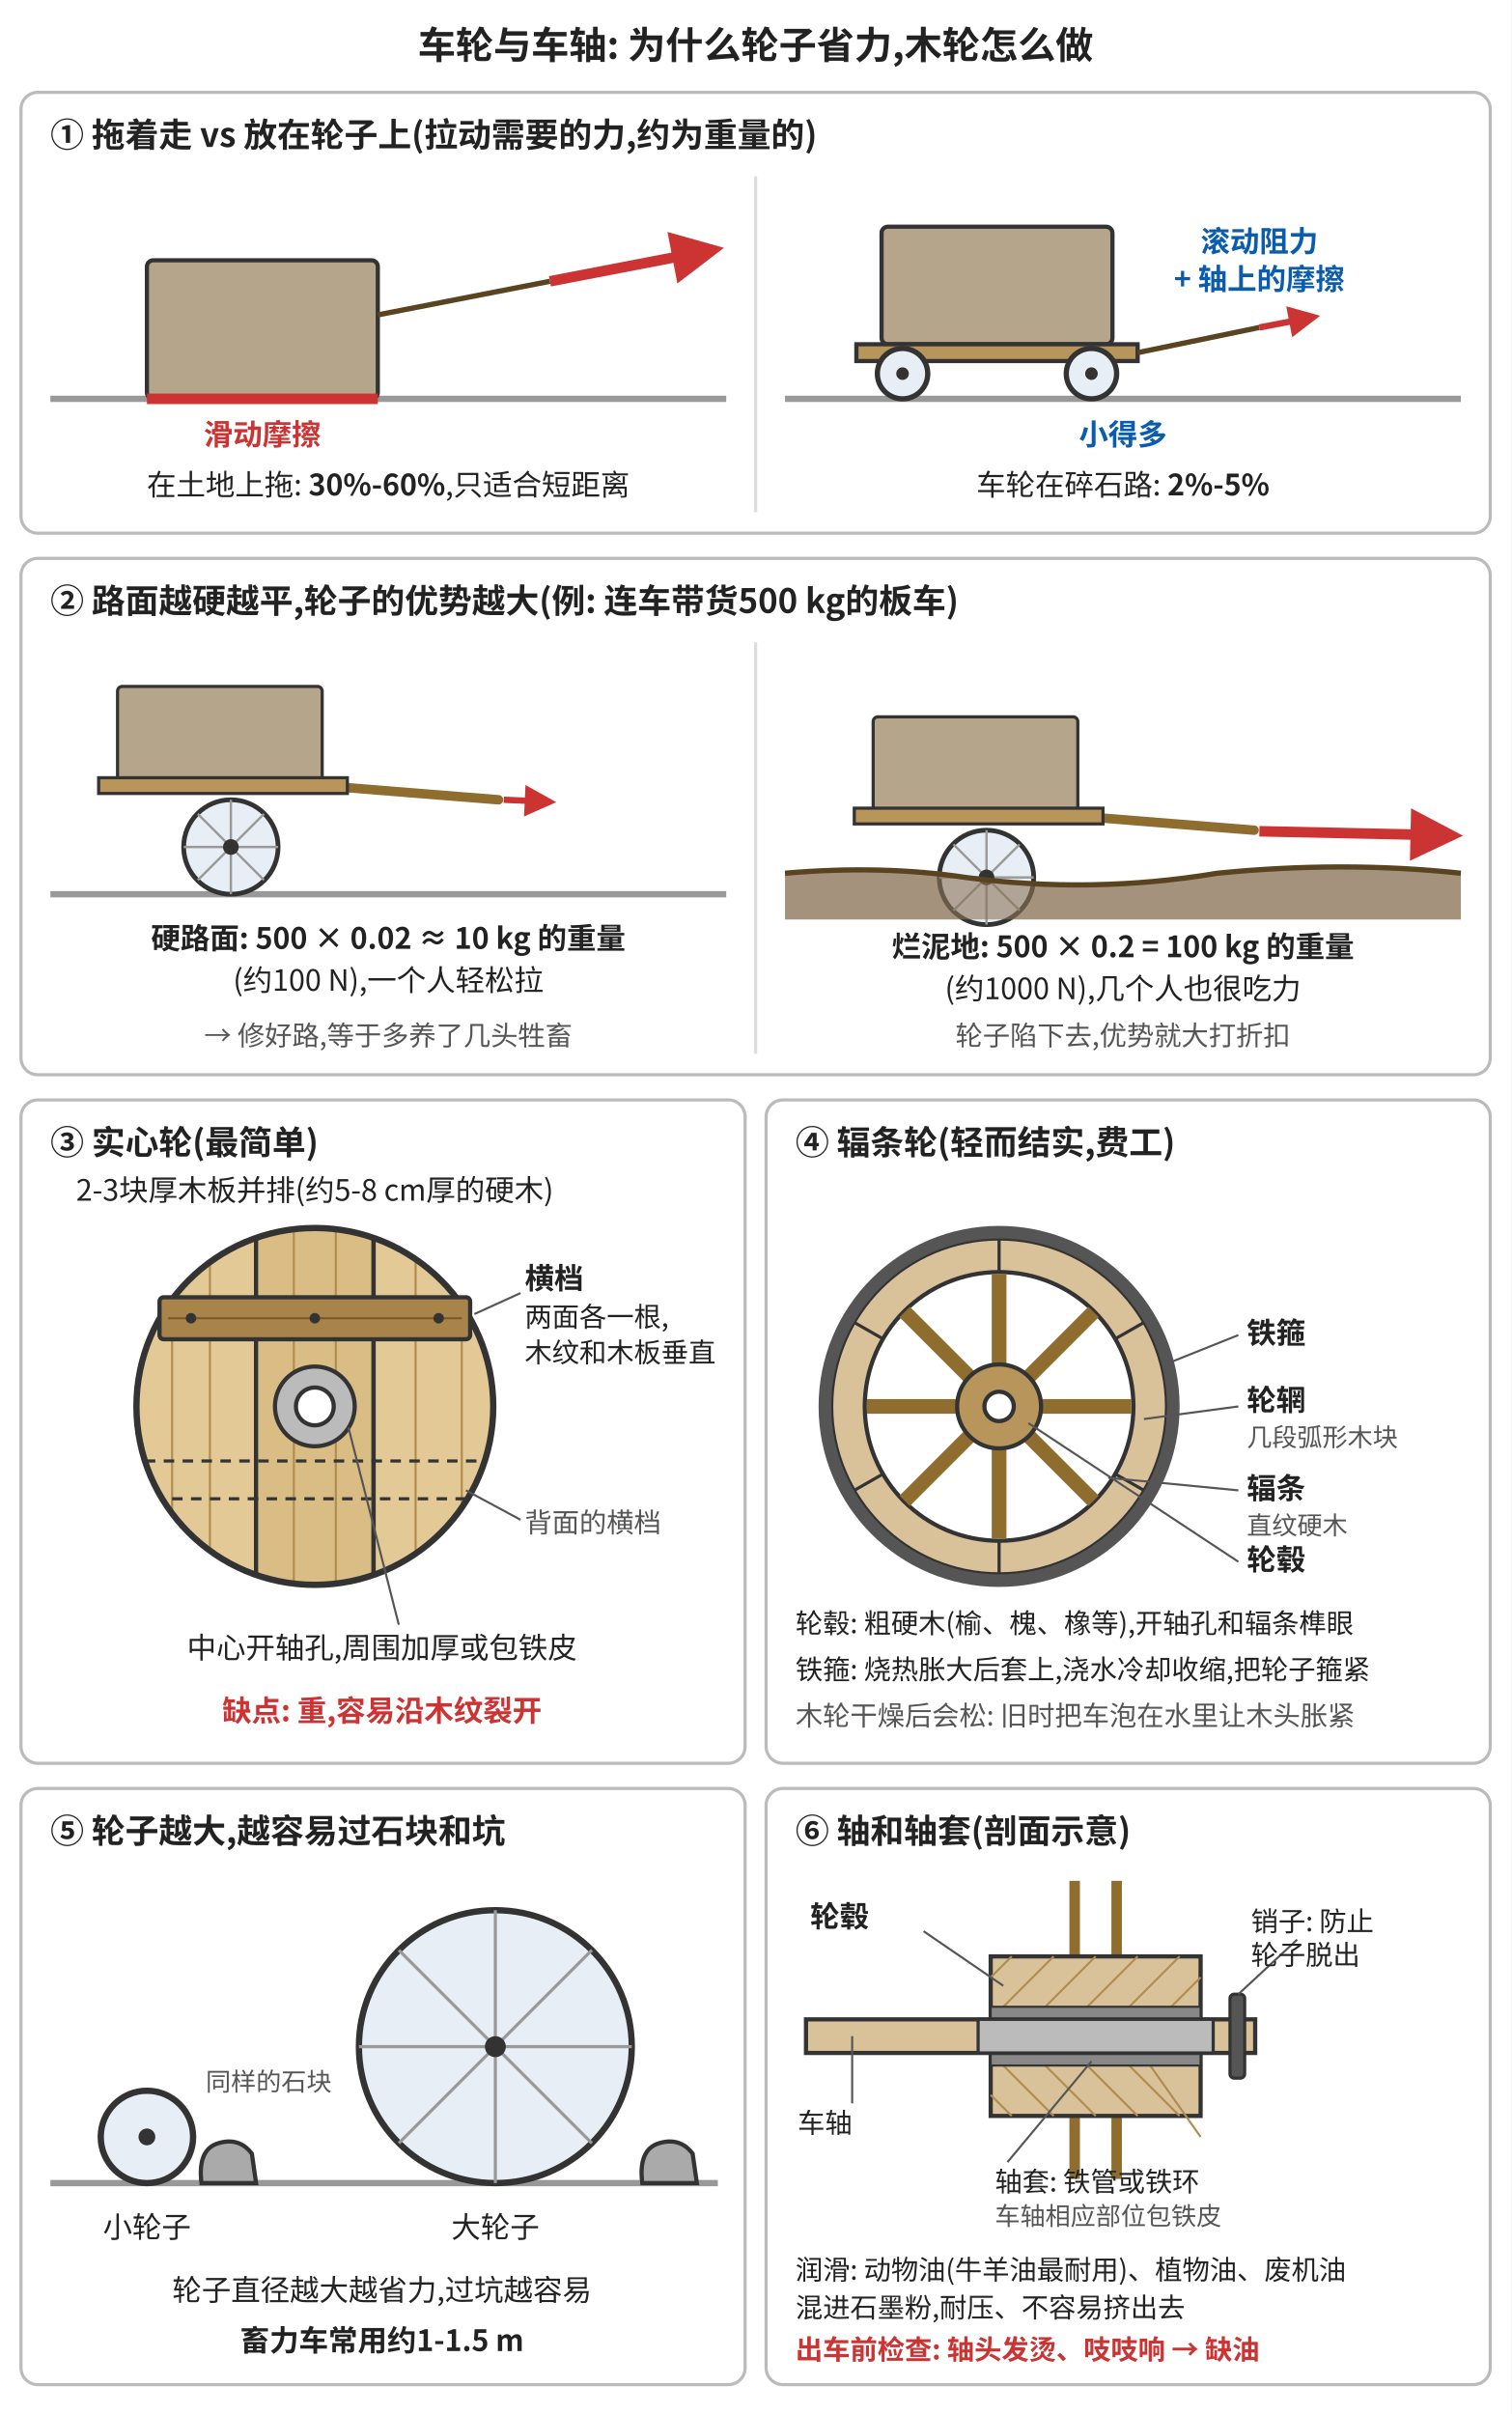
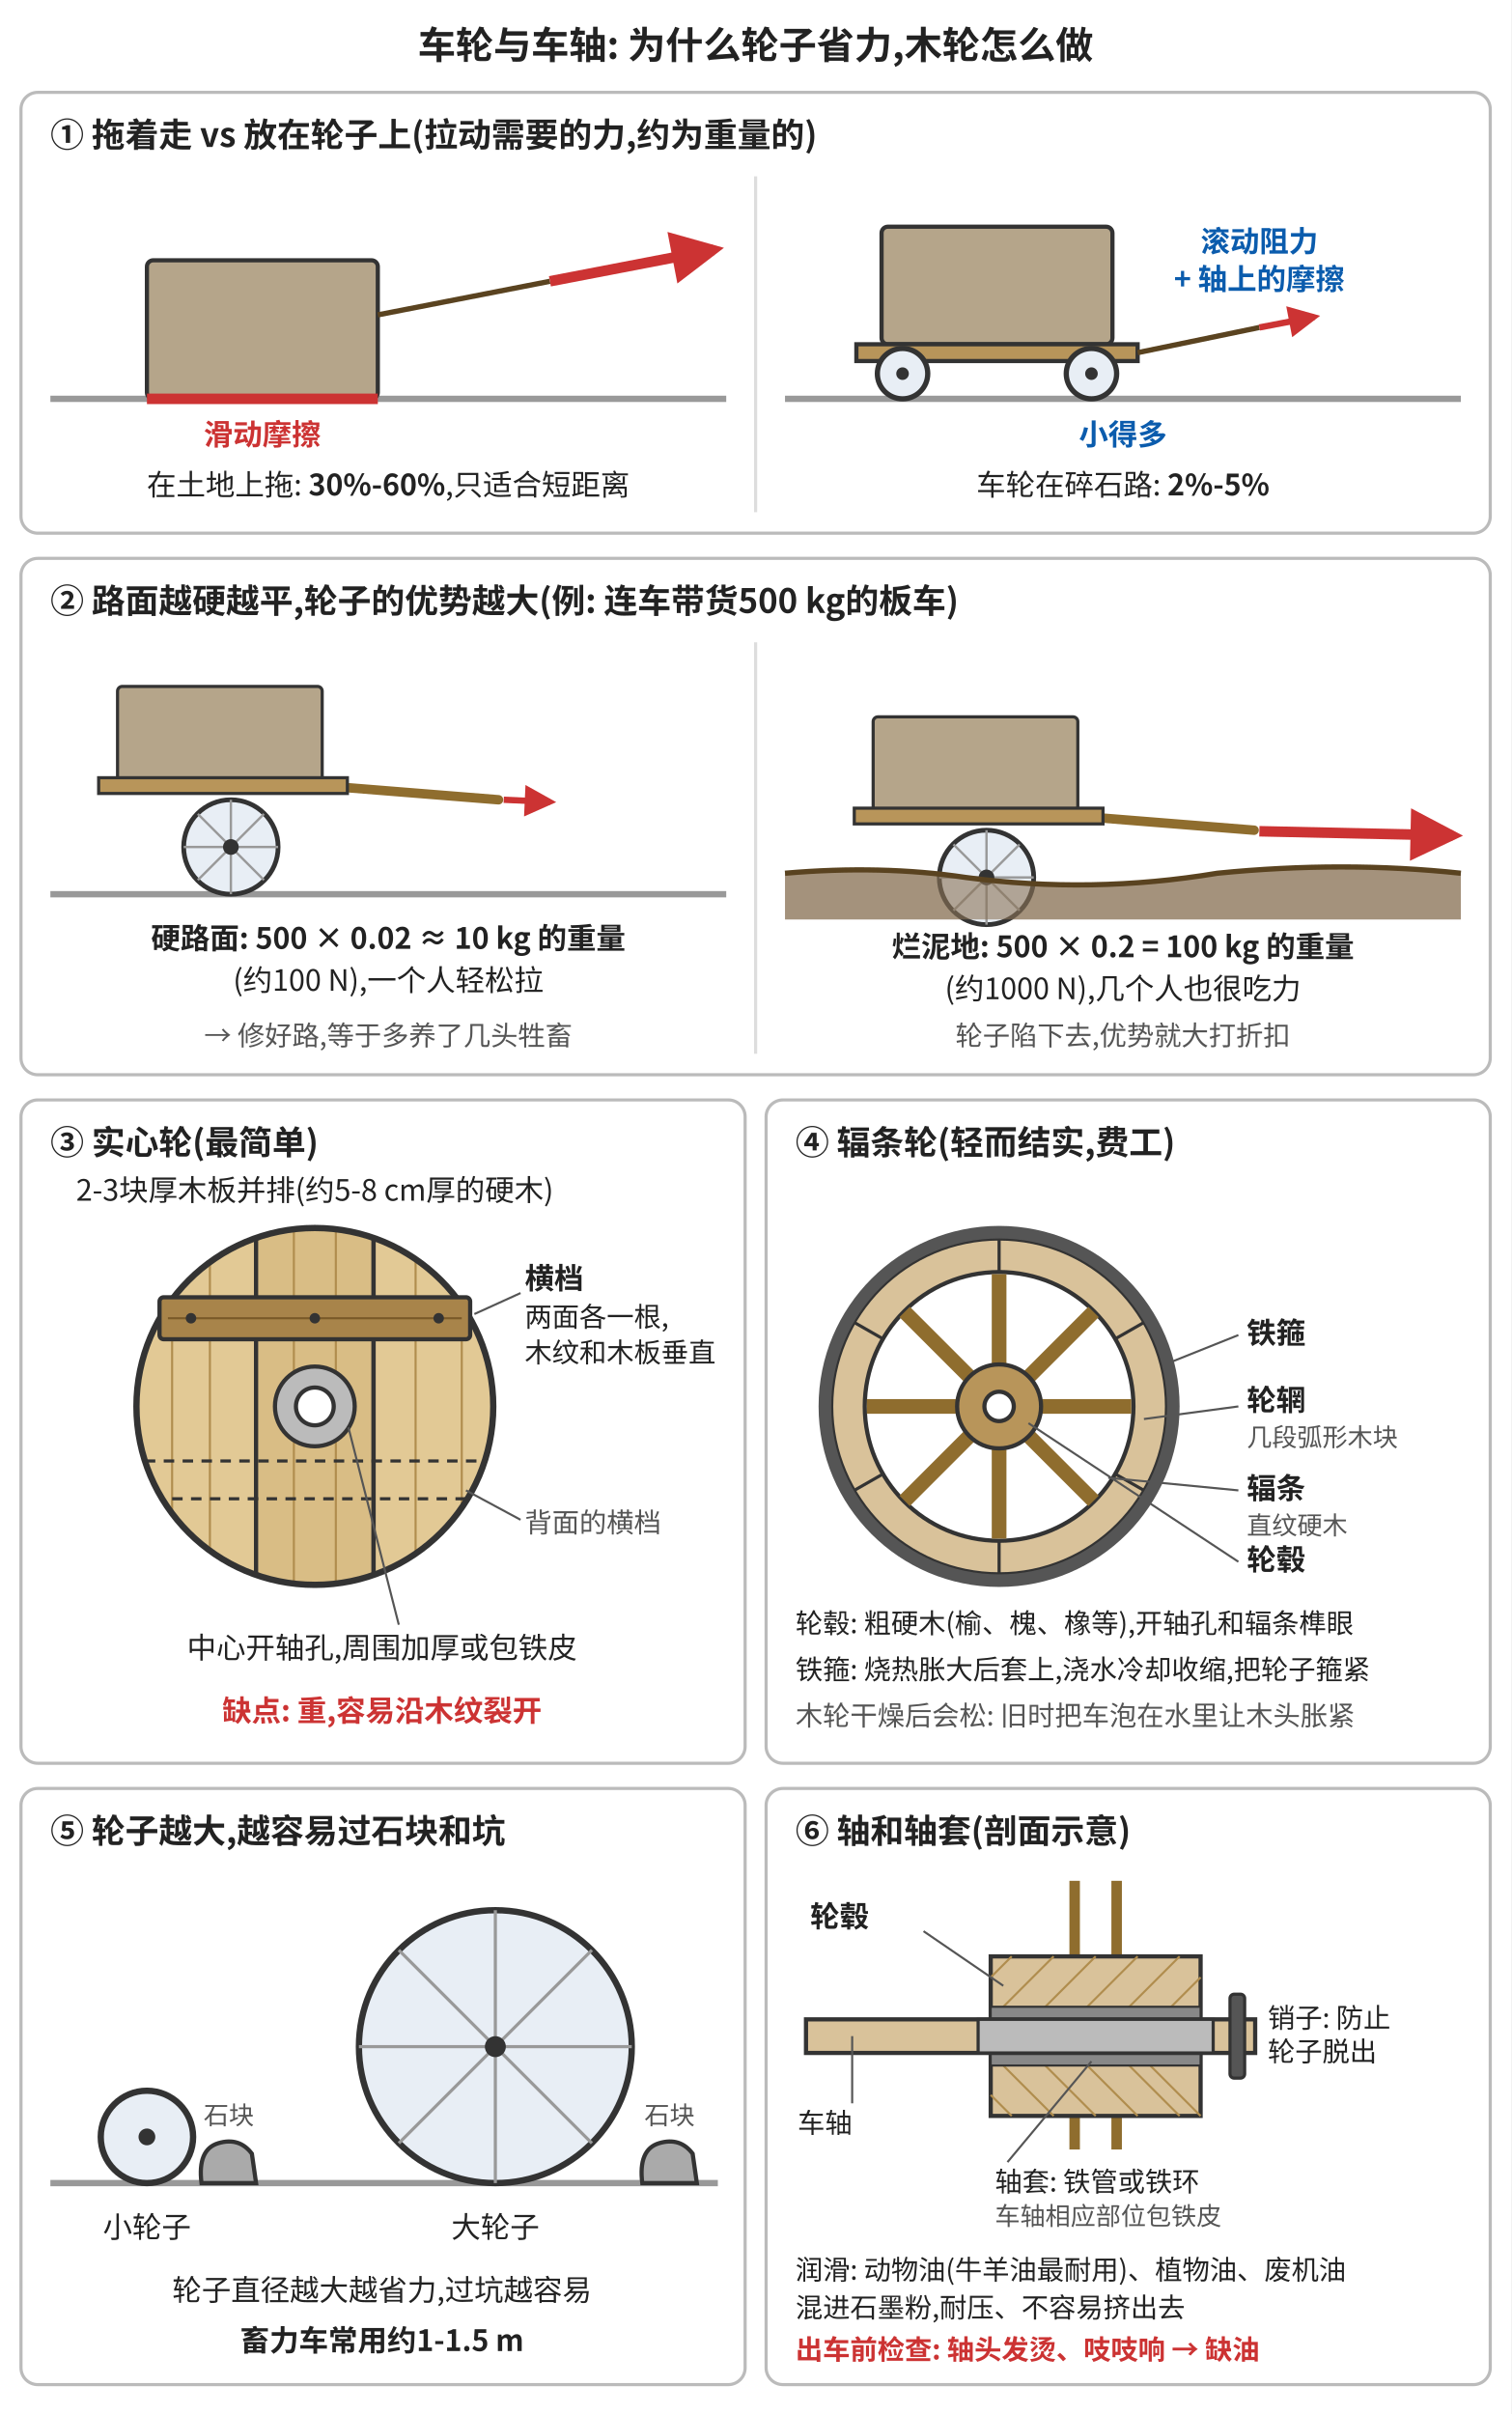
<svg xmlns="http://www.w3.org/2000/svg" viewBox="0 0 720 1150" width="720" height="1150" role="img" aria-label="车轮与车轴: 拖着东西在地上走要克服滑动摩擦,在土地上拖拉力约为重量的30%-60%;放在轮子上只要克服滚动阻力和轴上的摩擦,车轮在碎石路约2%-5%。路面越硬越平轮子的优势越大: 连车带货500 kg的板车,硬路面约需500×0.02≈10 kg的重量(约100 N),一个人轻松拉;烂泥地约需500×0.2=100 kg的重量(约1000 N),几个人也很吃力。实心轮用2-3块约5-8 cm厚的硬木板拼起来,两面各钉一根横档,横档木纹和木板垂直,中心开轴孔,孔周围加厚或包铁皮,缺点是重、容易沿木纹裂开。辐条轮由轮毂、辐条、轮辋和铁箍组成,铁箍烧热胀大后套上,浇水冷却收缩把轮子箍紧。轮子直径越大越省力、过坑越容易,畜力车常用约1-1.5 m。轴套: 轮毂孔里镶铁管或铁环,车轴相应部位包铁皮;车轴两端加销子或挡圈防止轮子脱出;勤加油" font-family="'Noto Sans CJK SC','PingFang SC','Microsoft YaHei',sans-serif">
  <rect width="100%" height="100%" fill="#fff" />
  <defs>
    <marker id="arR" viewBox="0 0 10 10" refX="8" refY="5" markerWidth="5" markerHeight="5" orient="auto">
      <path d="M0,0 L10,5 L0,10 Z" fill="#c33" />
    </marker>
    <clipPath id="disc">
      <circle cx="150" cy="650" r="85" />
    </clipPath>
    <g id="cart">
      <path d="M70,-38 L170,-30" stroke="#8f6d2e" stroke-width="6" stroke-linecap="round" />
      <rect x="-72" y="-102" width="130" height="60" rx="3" fill="#b5a58a" stroke="#333" stroke-width="2" />
      <rect x="-84" y="-44" width="158" height="10" fill="#b8955a" stroke="#333" stroke-width="2" />
      <circle r="30" fill="#e8eef5" stroke="#333" stroke-width="3" />
      <path d="M0,-30 V30 M-30,0 H30 M-21,-21 L21,21 M-21,21 L21,-21" stroke="#999" stroke-width="1.5" />
      <circle r="5" fill="#333" />
    </g>
  </defs>
  <g fill="#222">
    <text x="360" y="28" font-size="18" font-weight="bold" text-anchor="middle">车轮与车轴: 为什么轮子省力,木轮怎么做</text>
    <rect x="10" y="44" width="700" height="210" rx="8" fill="none" stroke="#bbb" stroke-width="1.5" />
    <text x="24" y="70" font-size="16" font-weight="bold">① 拖着走 vs 放在轮子上(拉动需要的力,约为重量的)</text>
    <line x1="360" y1="84" x2="360" y2="244" stroke="#ddd" stroke-width="1.5" />
    <path d="M24,190 H346 M374,190 H696" stroke="#999" stroke-width="3" />
    <rect x="70" y="124" width="110" height="66" rx="3" fill="#b5a58a" stroke="#333" stroke-width="2" />
    <path d="M70,190 H180" stroke="#c33" stroke-width="5" />
    <path d="M180,150 L262,134" stroke="#5a4320" stroke-width="2.5" />
    <path d="M262,134 L340,119" stroke="#c33" stroke-width="5" marker-end="url(#arR)" />
    <text x="125" y="212" font-size="14" font-weight="bold" fill="#c33" text-anchor="middle">滑动摩擦</text>
    <text x="185" y="236" font-size="14" text-anchor="middle">在土地上拖: <tspan font-weight="bold">30%-60%</tspan>,只适合短距离</text>
    <rect x="420" y="108" width="110" height="56" rx="3" fill="#b5a58a" stroke="#333" stroke-width="2" />
    <rect x="408" y="164" width="134" height="8" fill="#b8955a" stroke="#333" stroke-width="2" />
    <circle cx="430" cy="178" r="12" fill="#e8eef5" stroke="#333" stroke-width="2.5" />
    <circle cx="520" cy="178" r="12" fill="#e8eef5" stroke="#333" stroke-width="2.5" />
    <g fill="#333">
      <circle cx="430" cy="178" r="3" />
      <circle cx="520" cy="178" r="3" />
    </g>
    <path d="M542,168 L600,156" stroke="#5a4320" stroke-width="2.5" />
    <path d="M600,156 L626,151" stroke="#c33" stroke-width="3" marker-end="url(#arR)" />
    <text x="600" y="120" font-size="14" font-weight="bold" fill="#0b5cad" text-anchor="middle">滚动阻力</text>
    <text x="600" y="138" font-size="14" font-weight="bold" fill="#0b5cad" text-anchor="middle">+ 轴上的摩擦</text>
    <text x="535" y="212" font-size="14" font-weight="bold" fill="#0b5cad" text-anchor="middle">小得多</text>
    <text x="535" y="236" font-size="14" text-anchor="middle">车轮在碎石路: <tspan font-weight="bold">2%-5%</tspan>
    </text>
    <rect x="10" y="266" width="700" height="246" rx="8" fill="none" stroke="#bbb" stroke-width="1.5" />
    <text x="24" y="292" font-size="16" font-weight="bold">② 路面越硬越平,轮子的优势越大(例: 连车带货500 kg的板车)</text>
    <line x1="360" y1="306" x2="360" y2="502" stroke="#ddd" stroke-width="1.5" />
    <path d="M24,426 H346" stroke="#999" stroke-width="3" />
    <use href="#cart" transform="translate(110,403.5) scale(0.75)" />
    <path d="M240,381 L262,382" stroke="#c33" stroke-width="3" marker-end="url(#arR)" />
    <text x="185" y="452" font-size="14" font-weight="bold" text-anchor="middle">硬路面: 500 × 0.02 ≈ 10 kg 的重量</text>
    <text x="185" y="472" font-size="14" text-anchor="middle">(约100 N),一个人轻松拉</text>
    <path d="M374,416 Q420,412 460,418 Q520,426 580,416 Q640,410 696,416 V438 H374 Z" fill="#8a7357" opacity="0.45" />
    <use href="#cart" transform="translate(470,418) scale(0.75)" />
    <path d="M374,416 Q420,412 460,418 Q520,426 580,416 Q640,410 696,416 V438 H374 Z" fill="#8a7357" opacity="0.6" />
    <path d="M374,416 Q420,412 460,418 Q520,426 580,416 Q640,410 696,416" fill="none" stroke="#5a4320" stroke-width="2.5" />
    <path d="M600,396 L692,398" stroke="#c33" stroke-width="5" marker-end="url(#arR)" />
    <text x="535" y="456" font-size="14" font-weight="bold" text-anchor="middle">烂泥地: 500 × 0.2 = 100 kg 的重量</text>
    <text x="535" y="476" font-size="14" text-anchor="middle">(约1000 N),几个人也很吃力</text>
    <text x="535" y="498" font-size="13" fill="#555" text-anchor="middle">轮子陷下去,优势就大打折扣</text>
    <text x="185" y="498" font-size="13" fill="#555" text-anchor="middle">→ 修好路,等于多养了几头牲畜</text>
    <g transform="translate(0,20)">
      <rect x="10" y="504" width="345" height="316" rx="8" fill="none" stroke="#bbb" stroke-width="1.5" />
      <text x="24" y="530" font-size="16" font-weight="bold">③ 实心轮(最简单)</text>
      <g clip-path="url(#disc)">
        <rect x="60" y="560" width="62" height="180" fill="#e2c995" stroke="#333" stroke-width="2" />
        <rect x="122" y="560" width="56" height="180" fill="#d9bd85" stroke="#333" stroke-width="2" />
        <rect x="178" y="560" width="62" height="180" fill="#e2c995" stroke="#333" stroke-width="2" />
        <path d="M82,560 V740 M100,560 V740 M140,560 V740 M160,560 V740 M198,560 V740 M220,560 V740" stroke="#b08d4e" stroke-width="1" />
        <rect x="60" y="676" width="180" height="18" fill="none" stroke="#333" stroke-width="1.5" stroke-dasharray="5 4" />
      </g>
      <circle cx="150" cy="650" r="85" fill="none" stroke="#333" stroke-width="3" />
      <rect x="76" y="598" width="148" height="20" rx="2" fill="#a8844a" stroke="#333" stroke-width="2" />
      <path d="M80,608 H220" stroke="#7a5a28" stroke-width="1" />
      <g fill="#333">
        <circle cx="91" cy="608" r="2.5" />
        <circle cx="150" cy="608" r="2.5" />
        <circle cx="209" cy="608" r="2.5" />
      </g>
      <circle cx="150" cy="650" r="19" fill="#bbb" stroke="#333" stroke-width="2" />
      <circle cx="150" cy="650" r="9" fill="#fff" stroke="#333" stroke-width="2" />
      <text x="150" y="552" font-size="14" text-anchor="middle">2-3块厚木板并排(约5-8 cm厚的硬木)</text>
      <path d="M226,606 L248,596" stroke="#555" stroke-width="1" />
      <text x="250" y="594" font-size="14" font-weight="bold">横档</text>
      <text x="250" y="612" font-size="13">两面各一根,</text>
      <text x="250" y="629" font-size="13">木纹和木板垂直</text>
      <path d="M222,690 L248,704" stroke="#555" stroke-width="1" />
      <text x="250" y="710" font-size="13" fill="#555">背面的横档</text>
      <path d="M166,660 L190,754" stroke="#555" stroke-width="1" />
      <text x="182" y="770" font-size="14" text-anchor="middle">中心开轴孔,周围加厚或包铁皮</text>
      <text x="182" y="800" font-size="14" font-weight="bold" fill="#c33" text-anchor="middle">缺点: 重,容易沿木纹裂开</text>
      <rect x="365" y="504" width="345" height="316" rx="8" fill="none" stroke="#bbb" stroke-width="1.5" />
      <text x="379" y="530" font-size="16" font-weight="bold">④ 辐条轮(轻而结实,费工)</text>
      <g stroke="#333" stroke-width="2">
        <circle cx="476" cy="650" r="80" fill="#d9c29a" />
        <circle cx="476" cy="650" r="64" fill="#fff" />
        <g stroke="#8f6d2e" stroke-width="7" stroke-linecap="butt">
          <path d="M476,630 V587 M476,670 V713 M456,650 H413 M496,650 H539 M462,636 L431,605 M490,664 L521,695 M462,664 L431,695 M490,636 L521,605" />
        </g>
        <circle cx="476" cy="650" r="20" fill="#b8955a" />
        <circle cx="476" cy="650" r="7" fill="#fff" />
        <path d="M476,570 V586 M545,610 L531,618 M545,690 L531,682 M476,730 V714 M407,690 L421,682 M407,610 L421,618" stroke-width="1.5" />
        <circle cx="476" cy="650" r="83" fill="none" stroke="#555" stroke-width="6" />
      </g>
      <g stroke="#555" stroke-width="1">
        <path d="M555,630 L590,616 M545,656 L590,650 M528,684 L590,690 M490,658 L590,724" />
      </g>
      <text x="594" y="620" font-size="14" font-weight="bold">铁箍</text>
      <text x="594" y="652" font-size="14" font-weight="bold">轮辋</text>
      <text x="594" y="669" font-size="12" fill="#555">几段弧形木块</text>
      <text x="594" y="694" font-size="14" font-weight="bold">辐条</text>
      <text x="594" y="711" font-size="12" fill="#555">直纹硬木</text>
      <text x="594" y="728" font-size="14" font-weight="bold">轮毂</text>
      <text x="379" y="758" font-size="13">轮毂: 粗硬木(榆、槐、橡等),开轴孔和辐条榫眼</text>
      <text x="379" y="780" font-size="13">铁箍: 烧热胀大后套上,浇水冷却收缩,把轮子箍紧</text>
      <text x="379" y="802" font-size="13" fill="#555">木轮干燥后会松: 旧时把车泡在水里让木头胀紧</text>
      <rect x="10" y="832" width="345" height="284" rx="8" fill="none" stroke="#bbb" stroke-width="1.5" />
      <text x="24" y="858" font-size="16" font-weight="bold">⑤ 轮子越大,越容易过石块和坑</text>
      <path d="M24,1020 H342" stroke="#999" stroke-width="3" />
      <circle cx="70" cy="998" r="22" fill="#e8eef5" stroke="#333" stroke-width="3" />
      <circle cx="70" cy="998" r="4" fill="#333" />
      <path d="M96,1020 Q94,1004 104,1001 Q114,998 120,1006 L122,1020 Z" fill="#aaa" stroke="#333" stroke-width="2" />
      <circle cx="236" cy="955" r="65" fill="#e8eef5" stroke="#333" stroke-width="3" />
      <path d="M236,890 V1020 M171,955 H301 M190,909 L282,1001 M190,1001 L282,909" stroke="#999" stroke-width="1.5" />
      <circle cx="236" cy="955" r="5" fill="#333" />
      <path d="M306,1020 Q304,1004 314,1001 Q324,998 330,1006 L332,1020 Z" fill="#aaa" stroke="#333" stroke-width="2" />
      <text x="70" y="1046" font-size="14" text-anchor="middle">小轮子</text>
      <text x="236" y="1046" font-size="14" text-anchor="middle">大轮子</text>
-       <text x="98" y="976" font-size="12" fill="#555">同样的石块</text>
+       <text x="109" y="992" font-size="12" fill="#555" text-anchor="middle">石块</text>
+       <text x="319" y="992" font-size="12" fill="#555" text-anchor="middle">石块</text>
      <text x="182" y="1076" font-size="14" text-anchor="middle">轮子直径越大越省力,过坑越容易</text>
      <text x="182" y="1100" font-size="14" text-anchor="middle" font-weight="bold">畜力车常用约1-1.5 m</text>
      <rect x="365" y="832" width="345" height="284" rx="8" fill="none" stroke="#bbb" stroke-width="1.5" />
      <text x="379" y="858" font-size="16" font-weight="bold">⑥ 轴和轴套(剖面示意)</text>
-       <path d="M512,876 V912 M532,876 V912 M512,988 V1018 M532,988 V1018" stroke="#8f6d2e" stroke-width="5" />
+       <path d="M512,876 V912 M532,876 V912 M512,988 V1004 M532,988 V1004" stroke="#8f6d2e" stroke-width="5" />
      <rect x="472" y="912" width="100" height="76" fill="#d9c29a" stroke="#333" stroke-width="2" />
-       <path d="M482,912 L472,922 M502,912 L472,942 M522,912 L492,942 M542,912 L512,942 M562,912 L532,942 M572,922 L552,942 M482,988 L472,978 M502,988 L478,964 M522,988 L498,964 M542,988 L518,964 M562,988 L538,964 M572,998 L548,964" stroke="#b08d4e" stroke-width="1" />
+       <path d="M482,912 L472,922 M502,912 L472,942 M522,912 L492,942 M542,912 L512,942 M562,912 L532,942 M572,922 L552,942 M482,988 L472,978 M502,988 L478,964 M522,988 L498,964 M542,988 L518,964 M562,988 L538,964 M572,988 L548,964" stroke="#b08d4e" stroke-width="1" />
      <rect x="472" y="936" width="100" height="6" fill="#888" stroke="#333" stroke-width="1" />
      <rect x="472" y="958" width="100" height="6" fill="#888" stroke="#333" stroke-width="1" />
      <rect x="384" y="942" width="214" height="16" fill="#d9c29a" stroke="#333" stroke-width="2" />
      <rect x="466" y="942" width="112" height="16" fill="#bbb" stroke="#333" stroke-width="1.5" />
      <rect x="586" y="930" width="7" height="40" rx="2" fill="#555" stroke="#333" stroke-width="1.5" />
      <g stroke="#555" stroke-width="1">
-         <path d="M478,926 L440,900 M406,950 L406,982 M520,962 L480,1010 M590,930 L618,904" />
+         <path d="M478,926 L440,900 M406,950 L406,982 M520,962 L480,1010" />
      </g>
      <text x="386" y="898" font-size="14" font-weight="bold">轮毂</text>
      <text x="380" y="996" font-size="13">车轴</text>
      <text x="474" y="1024" font-size="13">轴套: 铁管或铁环</text>
      <text x="474" y="1040" font-size="12" fill="#555">车轴相应部位包铁皮</text>
-       <text x="596" y="900" font-size="13">销子: 防止</text>
-       <text x="596" y="916" font-size="13">轮子脱出</text>
+       <text x="604" y="946" font-size="13">销子: 防止</text>
+       <text x="604" y="962" font-size="13">轮子脱出</text>
      <text x="379" y="1066" font-size="13">润滑: 动物油(牛羊油最耐用)、植物油、废机油</text>
      <text x="379" y="1084" font-size="13">混进石墨粉,耐压、不容易挤出去</text>
      <text x="379" y="1104" font-size="13" font-weight="bold" fill="#c33">出车前检查: 轴头发烫、吱吱响 → 缺油</text>
    </g>
  </g>
</svg>
